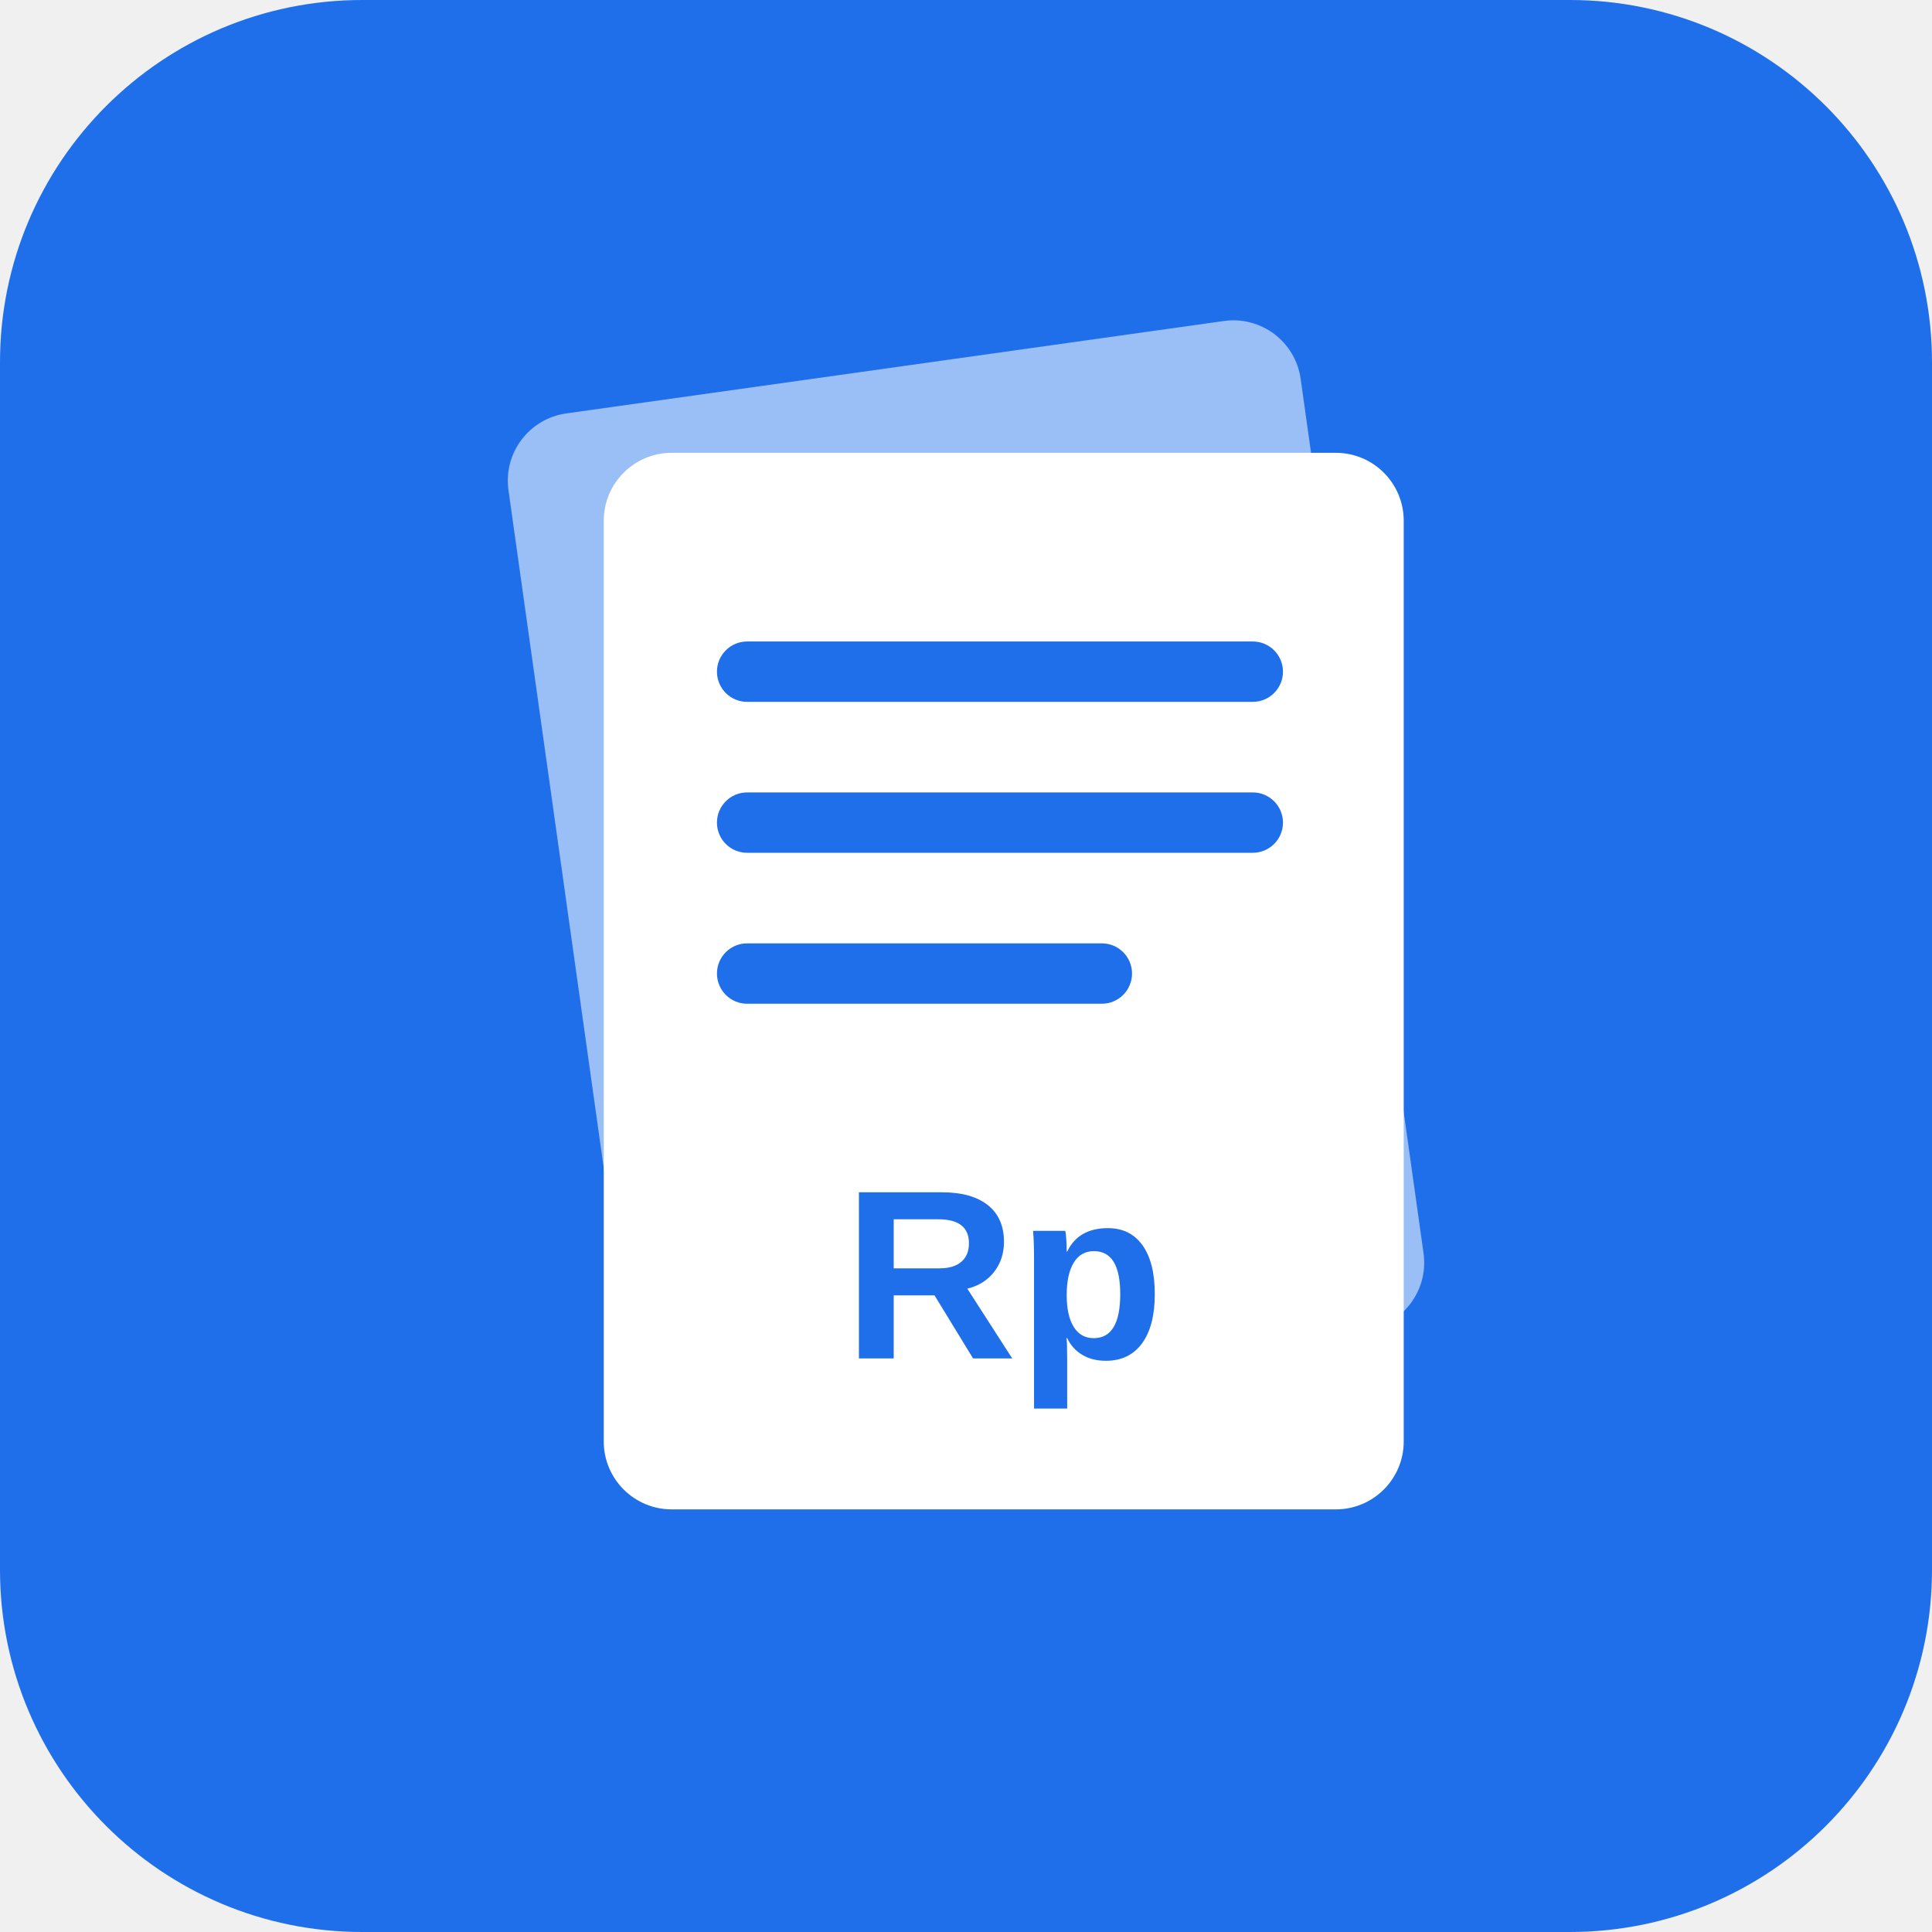
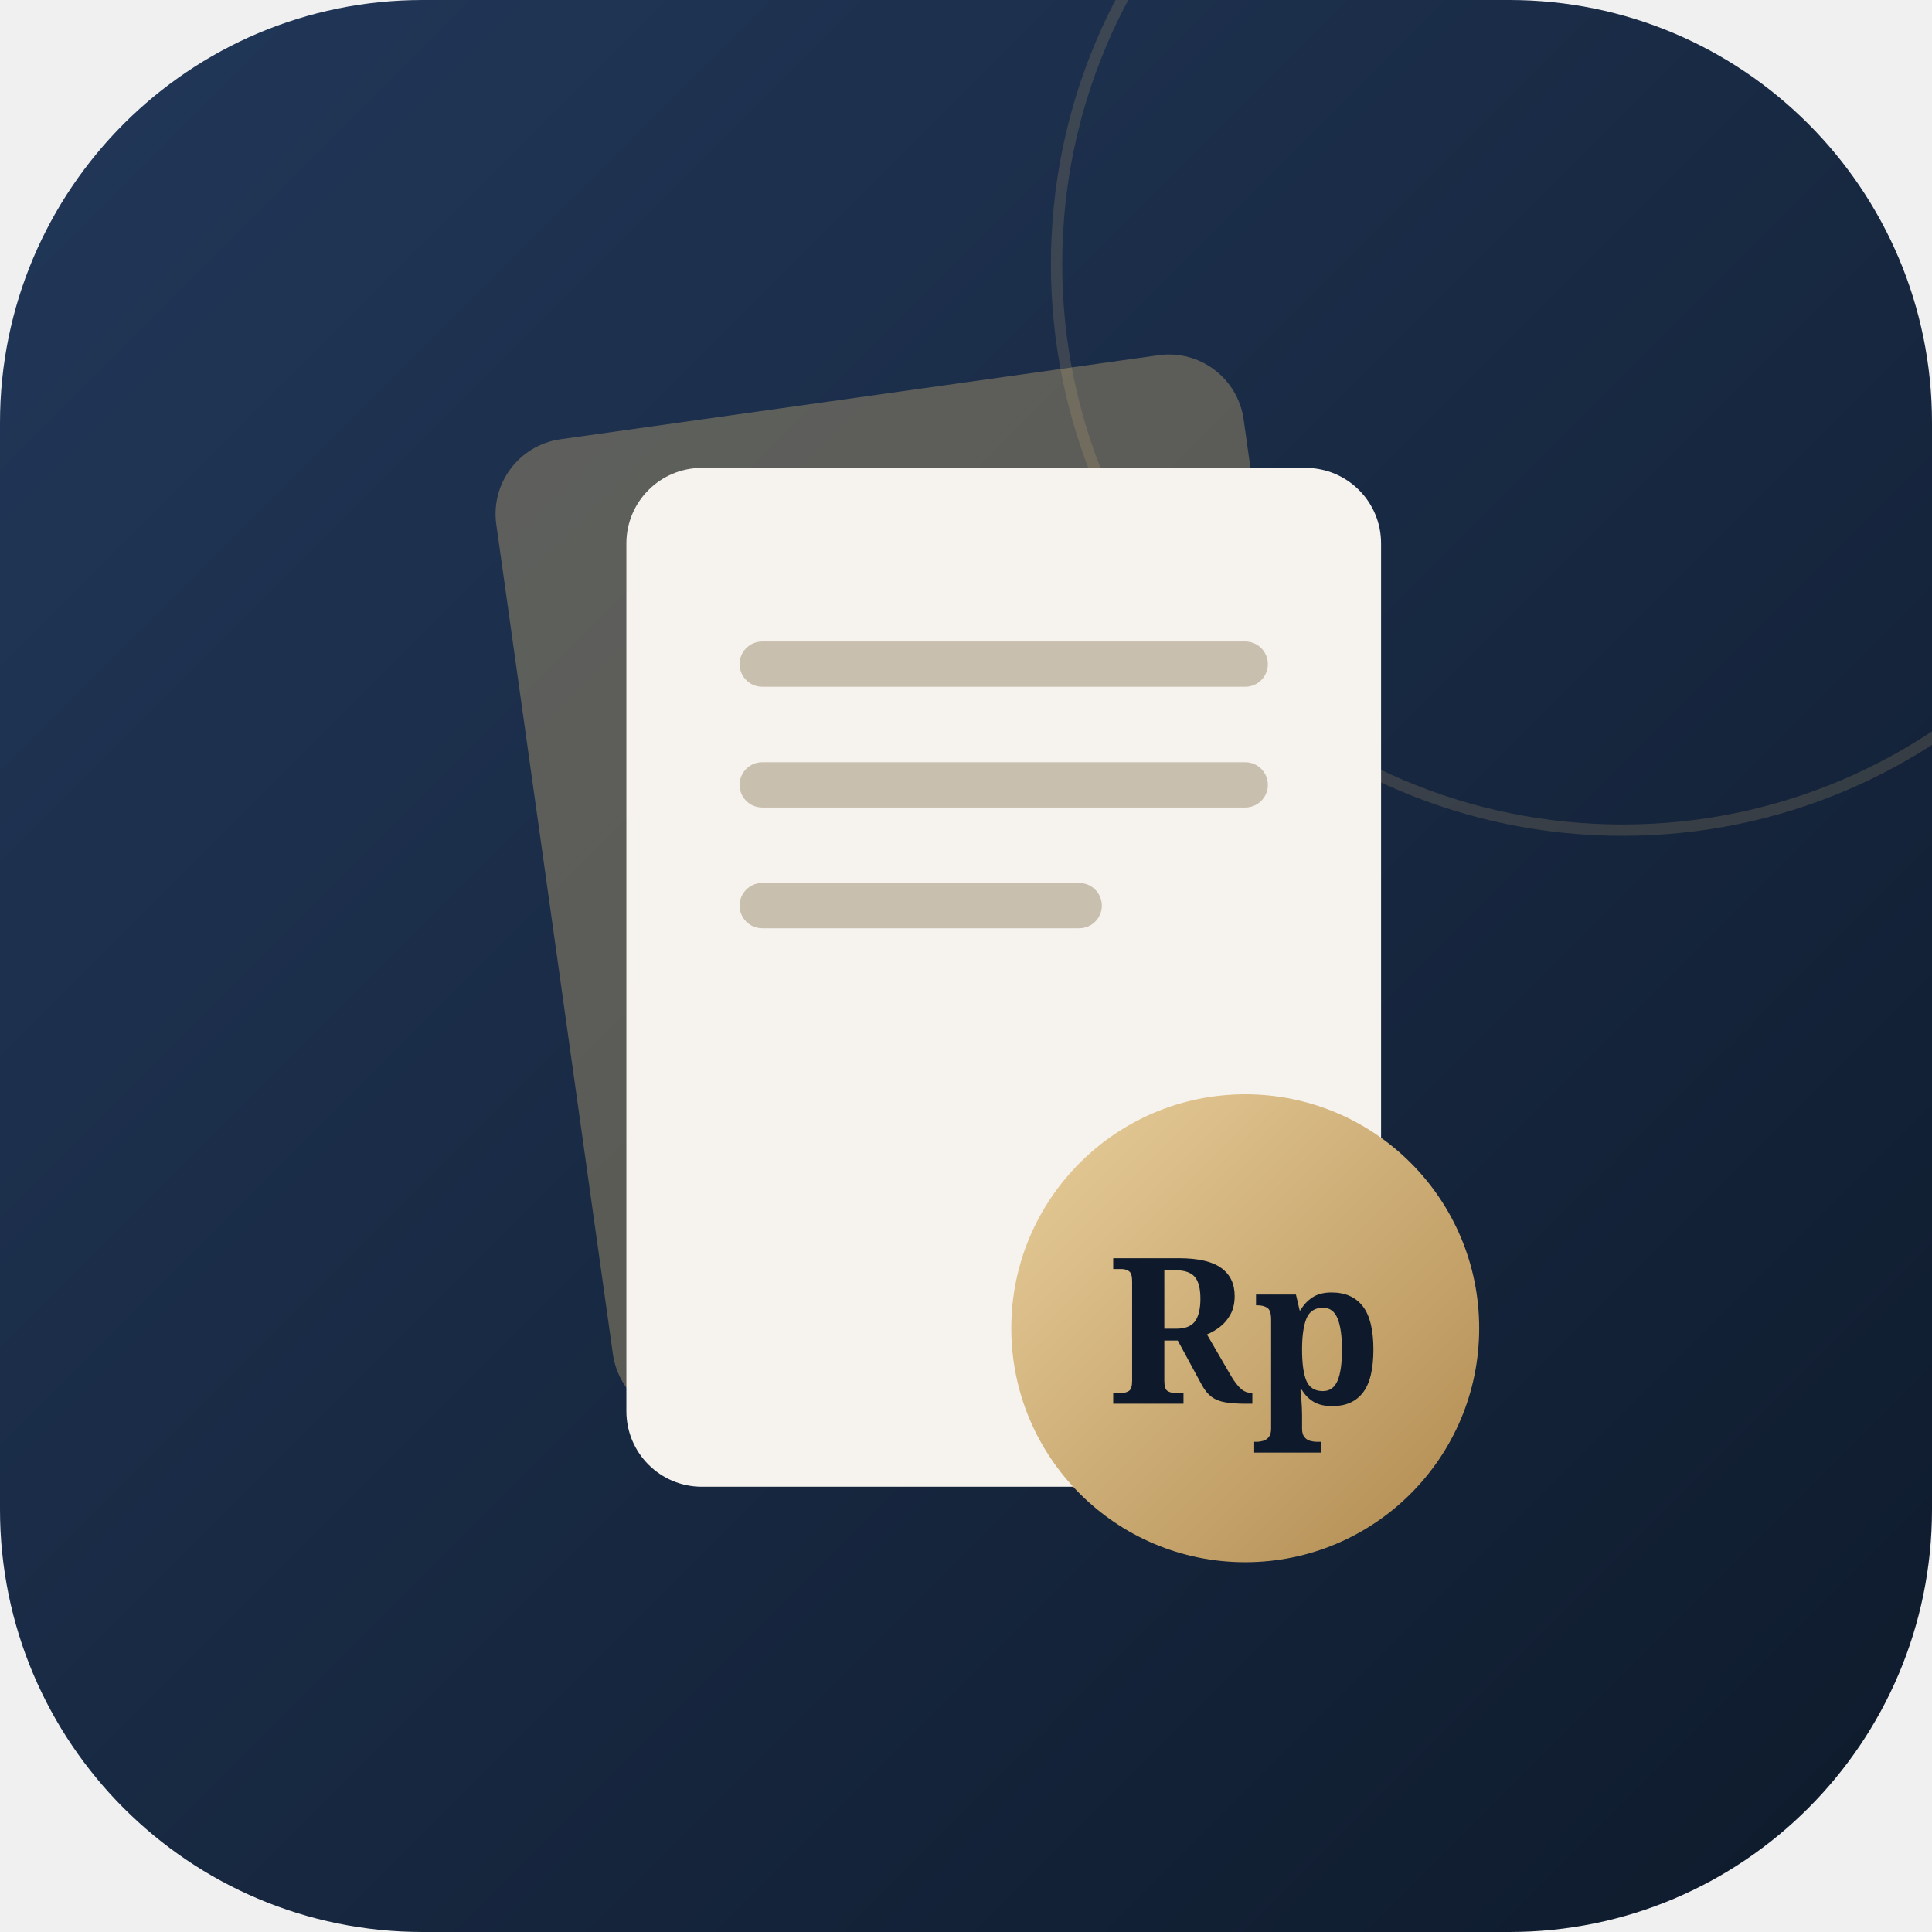
<svg xmlns="http://www.w3.org/2000/svg" viewBox="0 0 512 512">
-   <rect width="512" height="512" rx="96" fill="#1f6feb" />
-   <rect x="150" y="96" width="212" height="270" rx="18" fill="#fff" opacity=".55" transform="rotate(-8 256 231)" />
-   <rect x="160" y="120" width="212" height="280" rx="18" fill="#fff" />
-   <g fill="#1f6feb">
-     <rect x="190" y="170" width="150" height="16" rx="8" />
-     <rect x="190" y="210" width="150" height="16" rx="8" />
-     <rect x="190" y="250" width="110" height="16" rx="8" />
-     <text x="266" y="360" font-family="Arial,sans-serif" font-weight="700" font-size="64" text-anchor="middle">Rp</text>
-   </g>
+   <defs>
+     <linearGradient id="n" x1="0" y1="0" x2="1" y2="1">
+       <stop offset="0" stop-color="#22385a" />
+       <stop offset="1" stop-color="#0e1a2b" />
+     </linearGradient>
+     <linearGradient id="g" x1="0" y1="0" x2="1" y2="1">
+       <stop offset="0" stop-color="#e9cf9c" />
+       <stop offset="1" stop-color="#b08a4f" />
+     </linearGradient>
+   </defs>
+   <rect width="512" height="512" rx="112" fill="url(#n)" />
+   <circle cx="430" cy="70" r="150" fill="none" stroke="#d7b679" stroke-opacity=".18" stroke-width="3" />
+   <rect x="146" y="104" width="200" height="262" rx="20" fill="#d7b679" opacity=".35" transform="rotate(-8 246 235)" />
+   <rect x="166" y="124" width="200" height="270" rx="20" fill="#f6f3ee" />
+   <rect x="196" y="170" width="140" height="12" rx="6" fill="#c9bfae" />
+   <rect x="196" y="202" width="140" height="12" rx="6" fill="#c9bfae" />
+   <rect x="196" y="234" width="96" height="12" rx="6" fill="#c9bfae" />
+   <circle cx="330" cy="352" r="62" fill="url(#g)" />
+   <text x="330" y="372" font-family="Georgia,serif" font-weight="700" font-size="54" text-anchor="middle" fill="#0e1a2b">Rp</text>
</svg>
